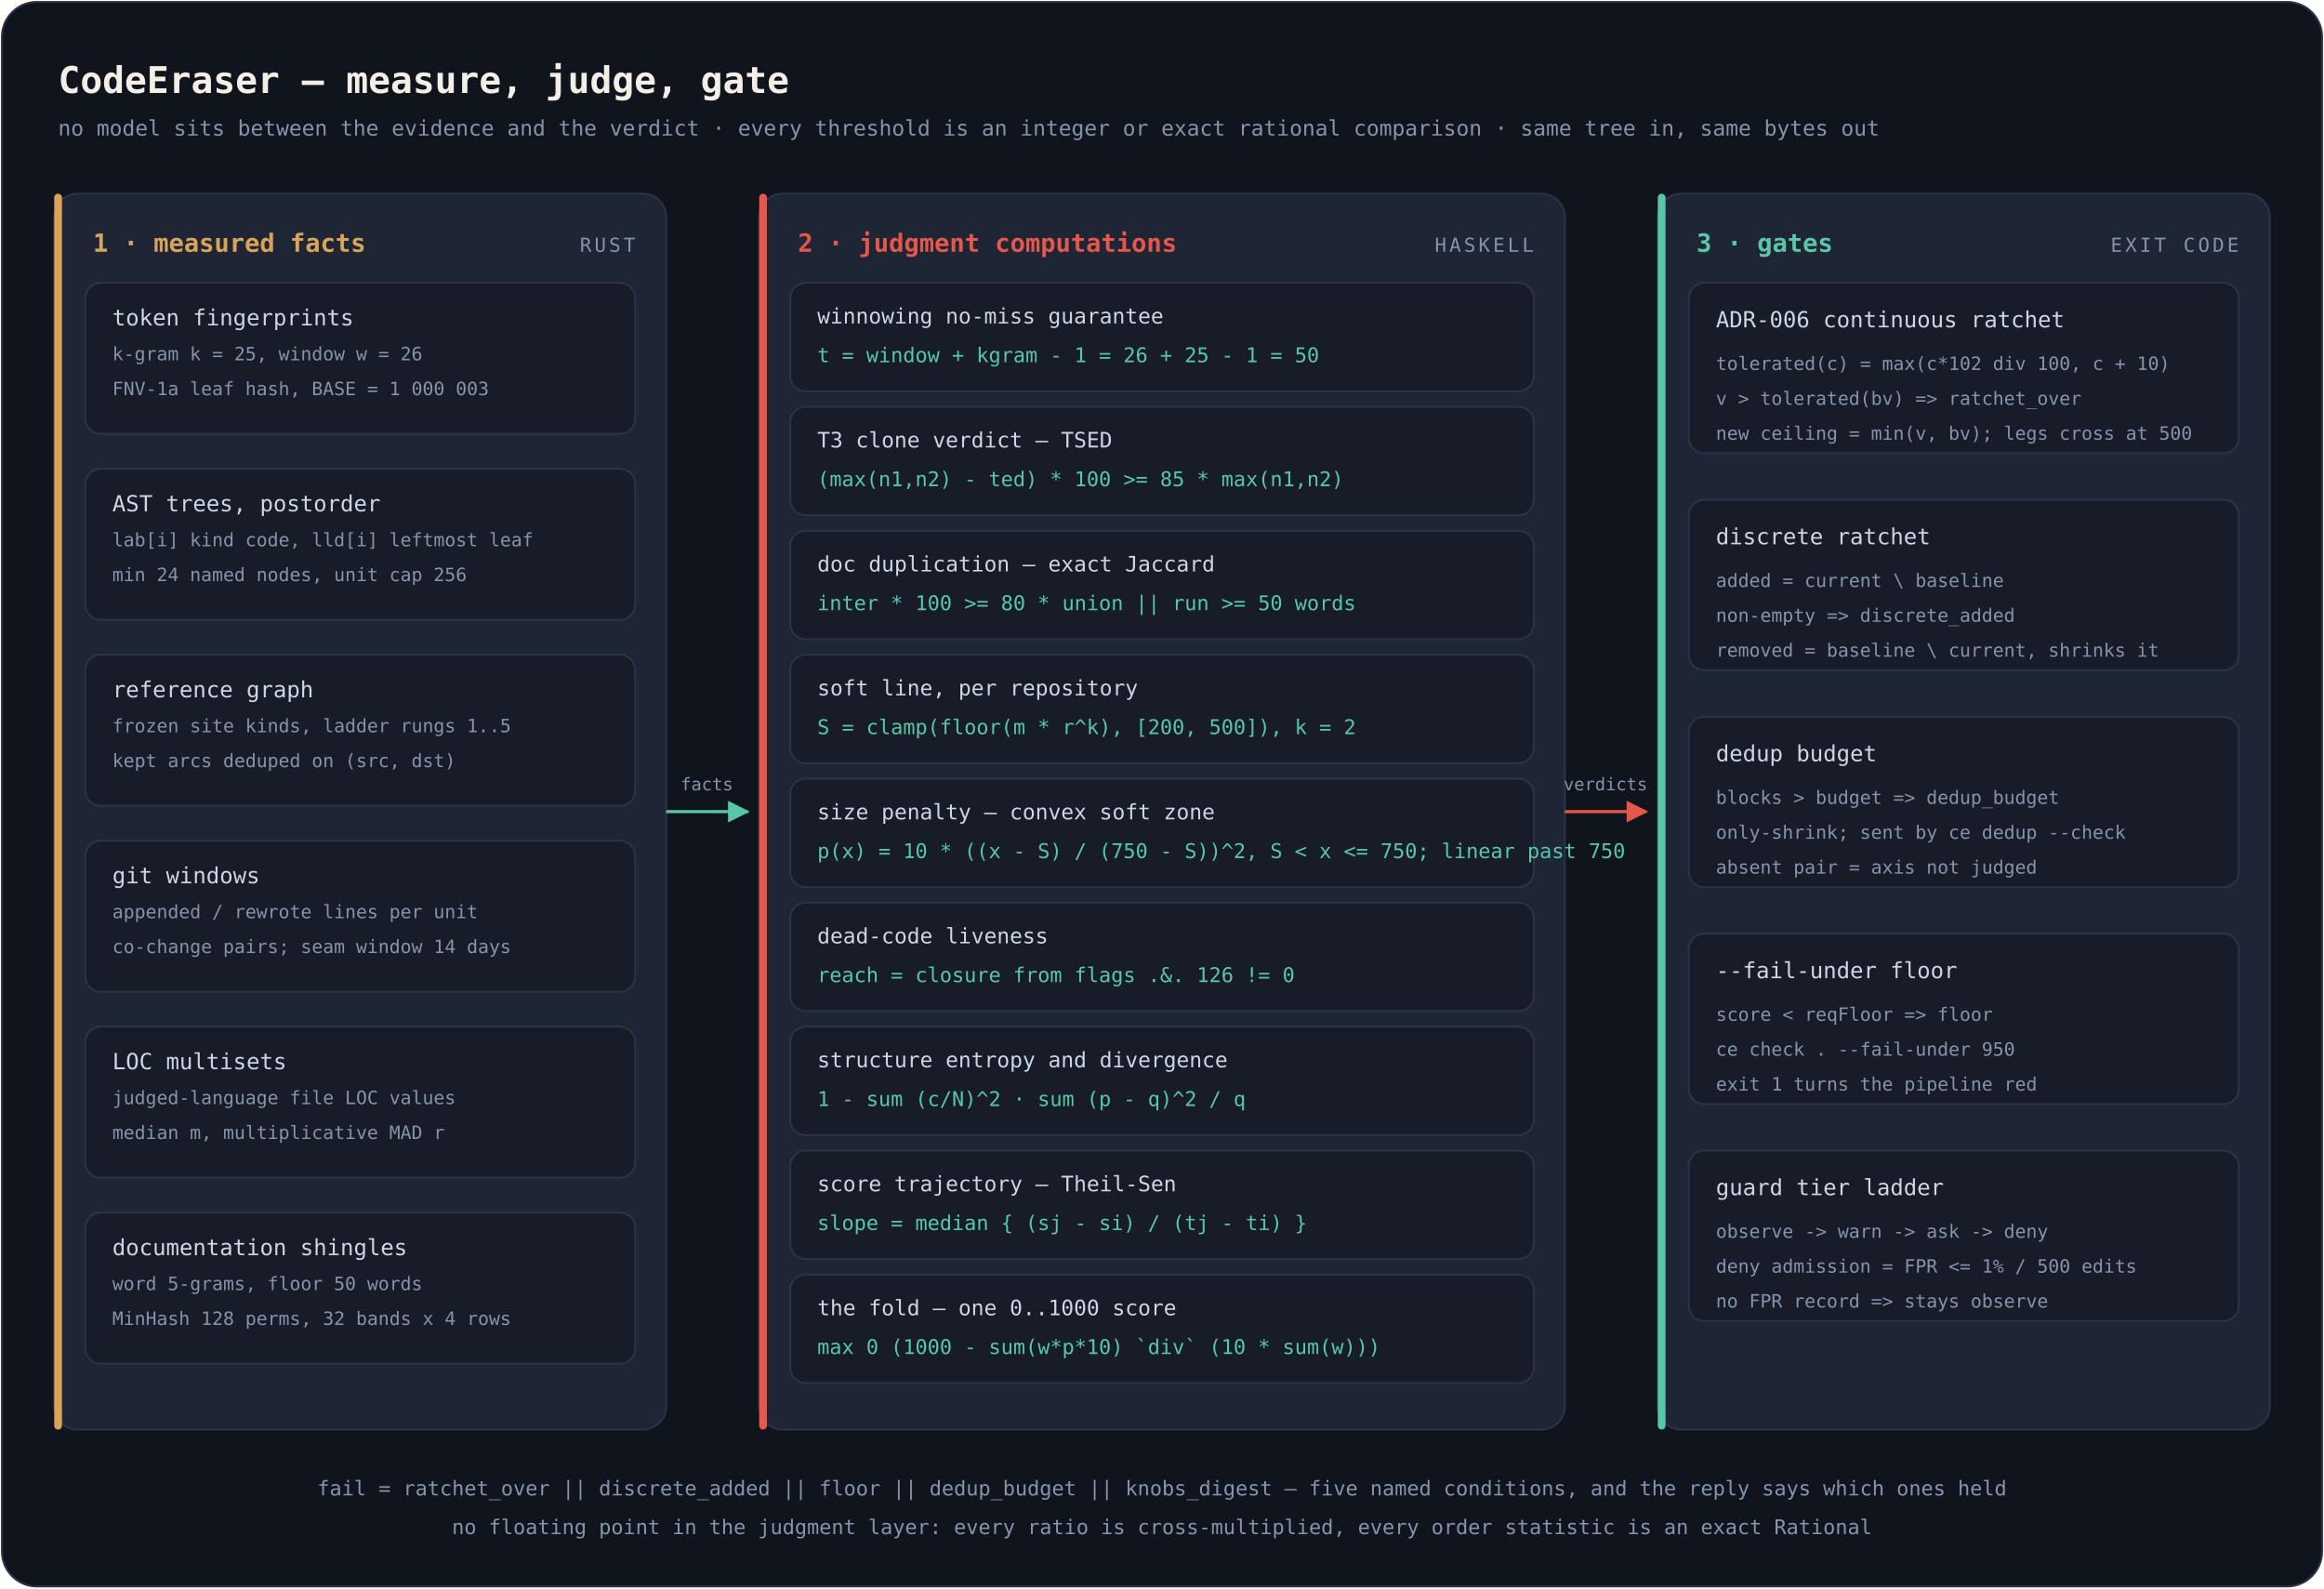
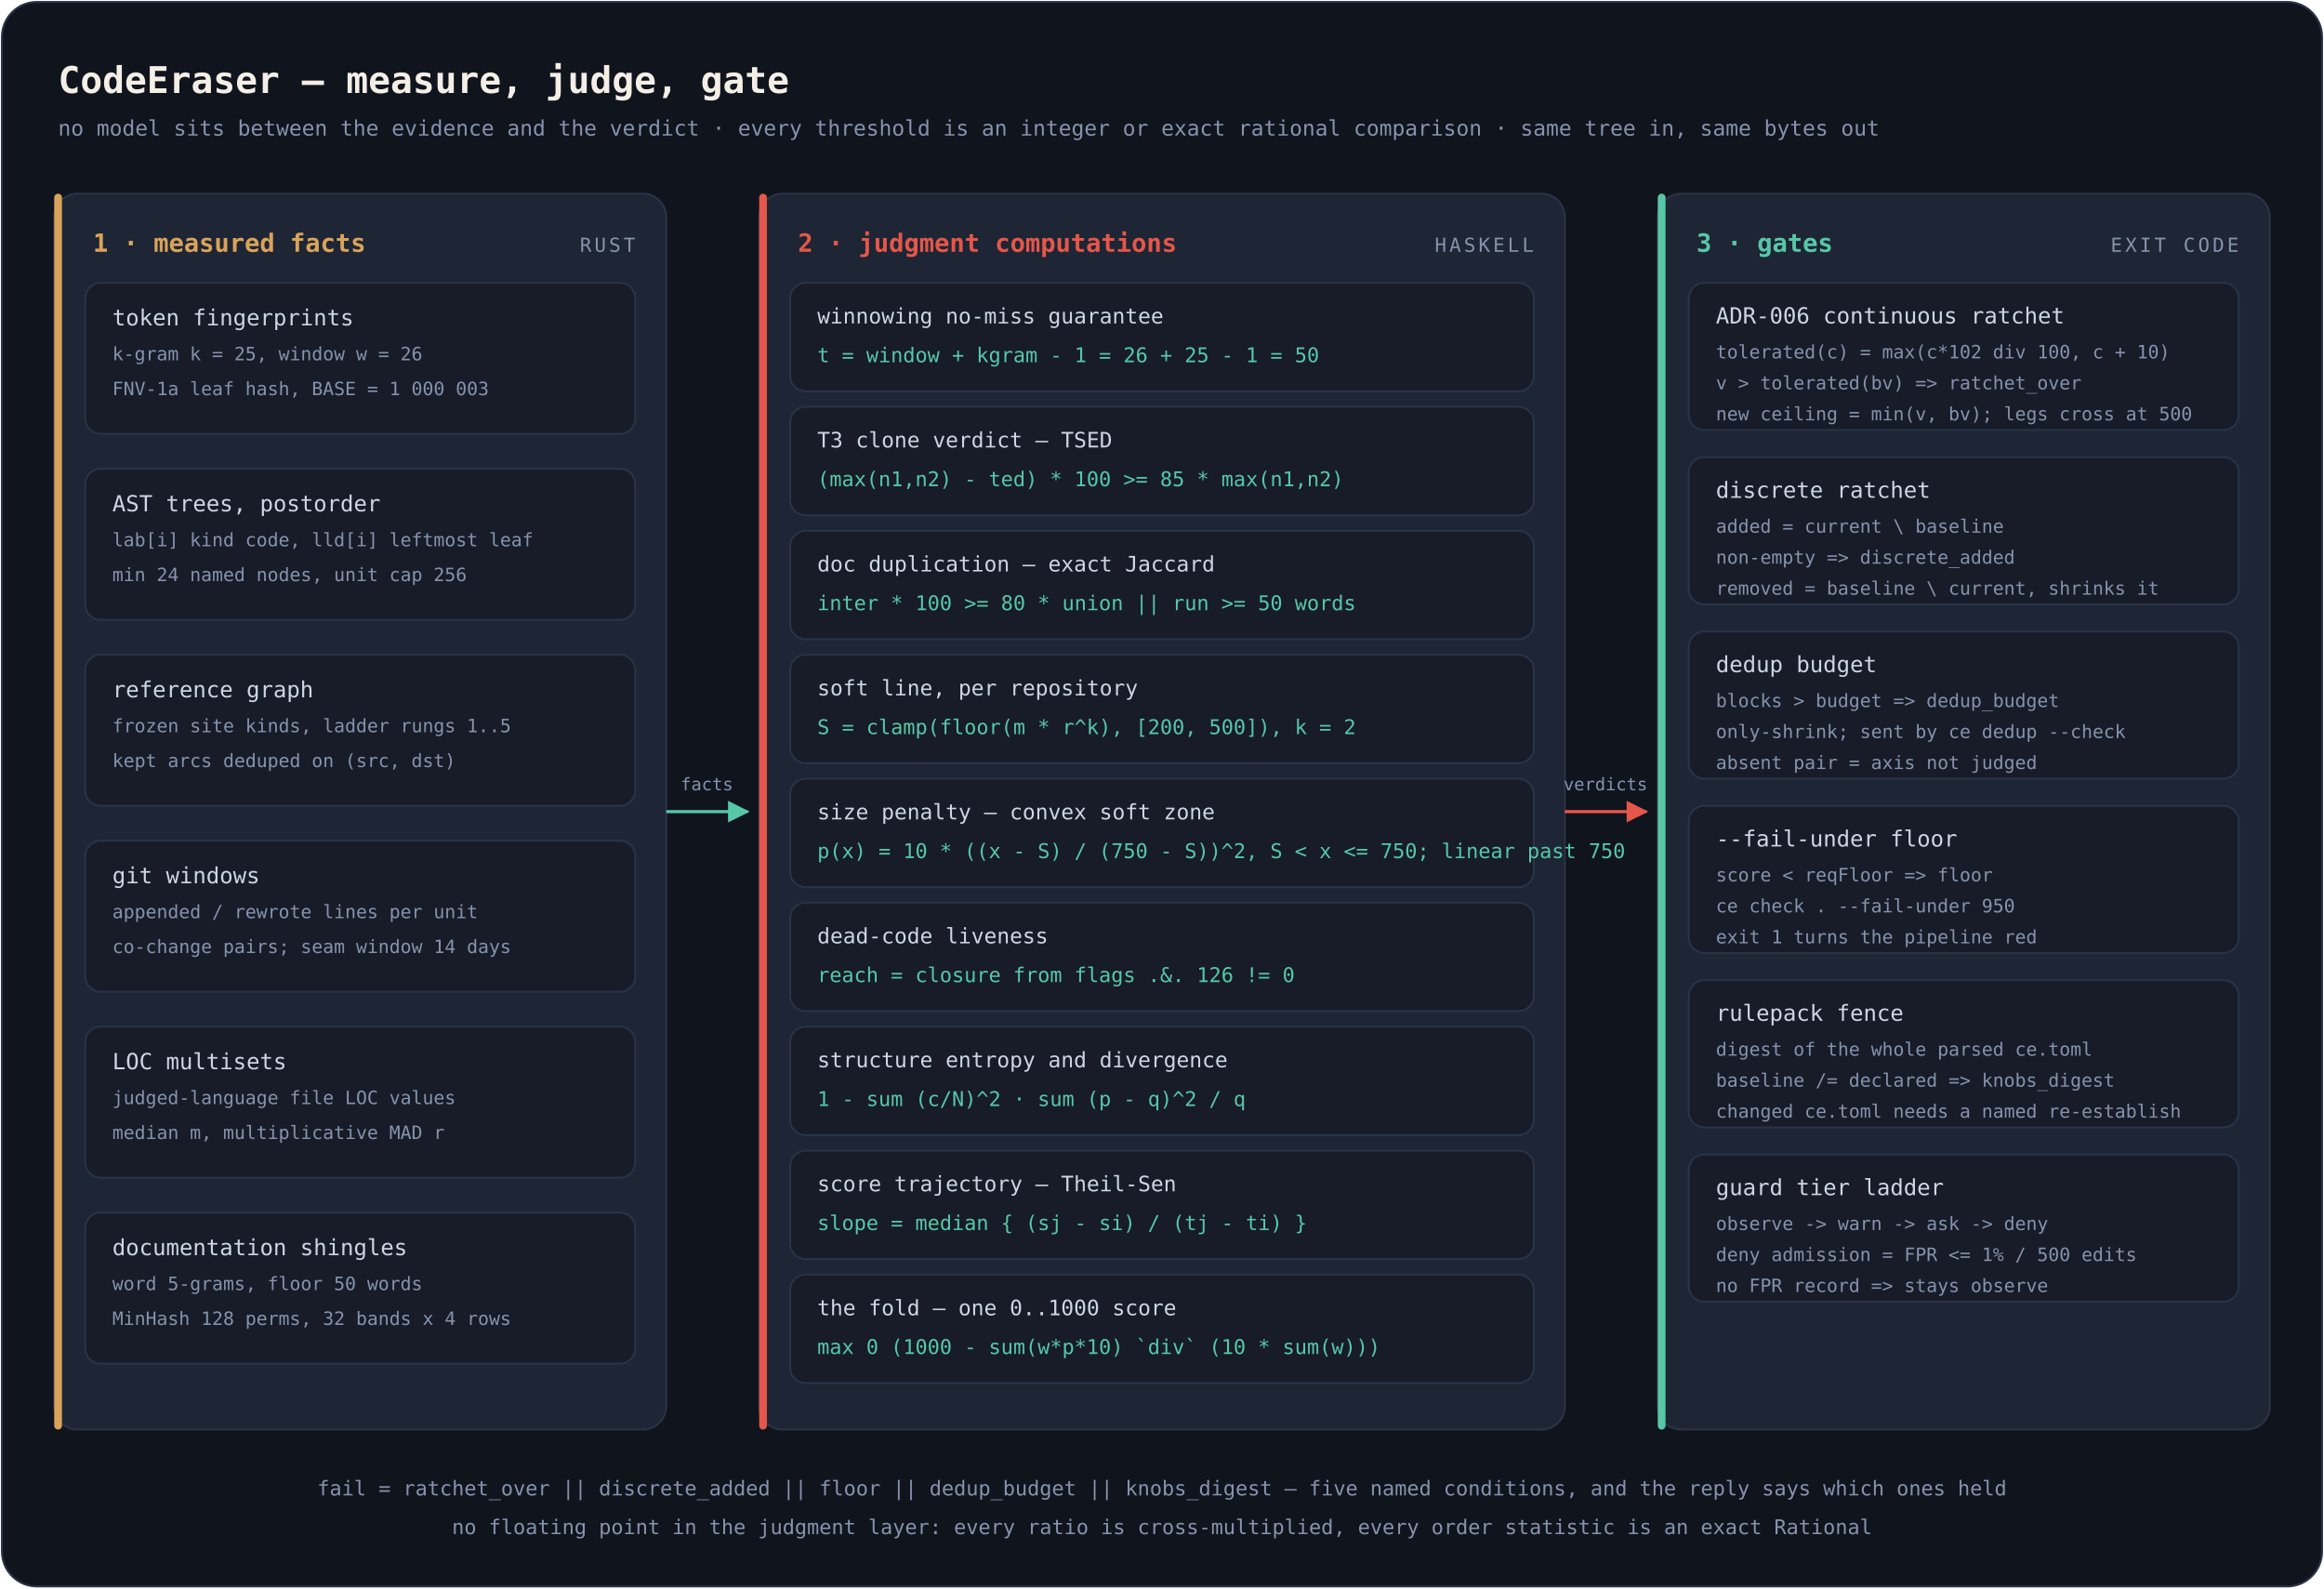
- <svg xmlns="http://www.w3.org/2000/svg" viewBox="0 0 1200 820" role="img" aria-label="CodeEraser methodology: lane one measures facts (token fingerprints k=25 w=26, AST trees, reference graph, git windows, LOC multisets, doc shingles), lane two judges them with exact integer and rational formulas (winnowing guarantee t=50, TSED 85/100, Jaccard 80/100, soft line S=clamp(median times r^k,[200,500]), the convex soft-zone penalty, liveness closure, chi-squared divergence, the Theil-Sen median of pairwise slopes, the score fold), lane three gates on the ratchet, the dedup budget, the fail-under floor and the FPR tier ladder">
+ <svg xmlns="http://www.w3.org/2000/svg" viewBox="0 0 1200 820" role="img" aria-label="CodeEraser methodology: lane one measures facts (token fingerprints k=25 w=26, AST trees, reference graph, git windows, LOC multisets, doc shingles), lane two judges them with exact integer and rational formulas (winnowing guarantee t=50, TSED 85/100, Jaccard 80/100, soft line S=clamp(median times r^k,[200,500]), the convex soft-zone penalty, liveness closure, chi-squared divergence, the Theil-Sen median of pairwise slopes, the score fold), lane three gates on the ratchet, the dedup budget, the fail-under floor, the rulepack fence (knobs digest over the whole parsed ce.toml) and the FPR tier ladder">
  <defs>
    <marker id="m-teal" viewBox="0 0 10 10" refX="9" refY="5" markerWidth="7" markerHeight="7" orient="auto-start-reverse">
      <path d="M0 0 L10 5 L0 10 z" fill="#57c7a8" />
    </marker>
    <marker id="m-verm" viewBox="0 0 10 10" refX="9" refY="5" markerWidth="7" markerHeight="7" orient="auto-start-reverse">
      <path d="M0 0 L10 5 L0 10 z" fill="#e4574a" />
    </marker>
  </defs>
  <rect x="1" y="1" width="1198" height="818" rx="18" fill="#10141d" stroke="#2a3347" />
  <g font-family="ui-monospace, 'Cascadia Mono', Consolas, 'SF Mono', monospace">
    <text x="30" y="48" font-size="19" font-weight="600" fill="#f4efe6">CodeEraser — measure, judge, gate</text>
    <text x="30" y="70" font-size="11" fill="#8593ad">no model sits between the evidence and the verdict · every threshold is an integer or exact rational comparison · same tree in, same bytes out</text>
    <g>
      <rect x="28" y="100" width="316" height="638" rx="12" fill="#1e2534" stroke="#2a3347" />
      <rect x="28" y="100" width="4" height="638" rx="2" fill="#d9a35b" />
      <text x="48" y="130" font-size="13" font-weight="600" fill="#d9a35b">1 · measured facts</text>
      <text x="328" y="130" font-size="10" letter-spacing="1.5" fill="#8593ad" text-anchor="end">RUST</text>
      <g fill="#171c28" stroke="#2a3347">
        <rect x="44" y="146" width="284" height="78" rx="8" />
        <rect x="44" y="242" width="284" height="78" rx="8" />
        <rect x="44" y="338" width="284" height="78" rx="8" />
        <rect x="44" y="434" width="284" height="78" rx="8" />
        <rect x="44" y="530" width="284" height="78" rx="8" />
        <rect x="44" y="626" width="284" height="78" rx="8" />
      </g>
      <g font-size="11.5" fill="#cdd6e4">
        <text x="58" y="168">token fingerprints</text>
        <text x="58" y="264">AST trees, postorder</text>
        <text x="58" y="360">reference graph</text>
        <text x="58" y="456">git windows</text>
        <text x="58" y="552">LOC multisets</text>
        <text x="58" y="648">documentation shingles</text>
      </g>
      <g font-size="9.5" fill="#8593ad">
        <text x="58" y="186">k-gram k = 25, window w = 26</text>
        <text x="58" y="204">FNV-1a leaf hash, BASE = 1 000 003</text>
        <text x="58" y="282">lab[i] kind code, lld[i] leftmost leaf</text>
        <text x="58" y="300">min 24 named nodes, unit cap 256</text>
        <text x="58" y="378">frozen site kinds, ladder rungs 1..5</text>
        <text x="58" y="396">kept arcs deduped on (src, dst)</text>
        <text x="58" y="474">appended / rewrote lines per unit</text>
        <text x="58" y="492">co-change pairs; seam window 14 days</text>
        <text x="58" y="570">judged-language file LOC values</text>
        <text x="58" y="588">median m, multiplicative MAD r</text>
        <text x="58" y="666">word 5-grams, floor 50 words</text>
        <text x="58" y="684">MinHash 128 perms, 32 bands x 4 rows</text>
      </g>
    </g>
    <g>
      <rect x="392" y="100" width="416" height="638" rx="12" fill="#1e2534" stroke="#2a3347" />
      <rect x="392" y="100" width="4" height="638" rx="2" fill="#e4574a" />
      <text x="412" y="130" font-size="13" font-weight="600" fill="#e4574a">2 · judgment computations</text>
      <text x="792" y="130" font-size="10" letter-spacing="1.5" fill="#8593ad" text-anchor="end">HASKELL</text>
      <g fill="#171c28" stroke="#2a3347">
        <rect x="408" y="146" width="384" height="56" rx="8" />
        <rect x="408" y="210" width="384" height="56" rx="8" />
        <rect x="408" y="274" width="384" height="56" rx="8" />
        <rect x="408" y="338" width="384" height="56" rx="8" />
        <rect x="408" y="402" width="384" height="56" rx="8" />
        <rect x="408" y="466" width="384" height="56" rx="8" />
        <rect x="408" y="530" width="384" height="56" rx="8" />
        <rect x="408" y="594" width="384" height="56" rx="8" />
        <rect x="408" y="658" width="384" height="56" rx="8" />
      </g>
      <g font-size="11" fill="#cdd6e4">
        <text x="422" y="167">winnowing no-miss guarantee</text>
        <text x="422" y="231">T3 clone verdict — TSED</text>
        <text x="422" y="295">doc duplication — exact Jaccard</text>
        <text x="422" y="359">soft line, per repository</text>
        <text x="422" y="423">size penalty — convex soft zone</text>
        <text x="422" y="487">dead-code liveness</text>
        <text x="422" y="551">structure entropy and divergence</text>
        <text x="422" y="615">score trajectory — Theil-Sen</text>
        <text x="422" y="679">the fold — one 0..1000 score</text>
      </g>
      <g font-size="10.5" fill="#57c7a8">
        <text x="422" y="187">t = window + kgram - 1 = 26 + 25 - 1 = 50</text>
        <text x="422" y="251">(max(n1,n2) - ted) * 100 &gt;= 85 * max(n1,n2)</text>
        <text x="422" y="315">inter * 100 &gt;= 80 * union  ||  run &gt;= 50 words</text>
        <text x="422" y="379">S = clamp(floor(m * r^k), [200, 500]),  k = 2</text>
        <text x="422" y="443">p(x) = 10 * ((x - S) / (750 - S))^2,  S &lt; x &lt;= 750; linear past 750</text>
        <text x="422" y="507">reach = closure from flags .&amp;. 126 != 0</text>
        <text x="422" y="571">1 - sum (c/N)^2   ·   sum (p - q)^2 / q</text>
        <text x="422" y="635">slope = median { (sj - si) / (tj - ti) }</text>
        <text x="422" y="699">max 0 (1000 - sum(w*p*10) `div` (10 * sum(w)))</text>
      </g>
    </g>
    <g>
      <rect x="856" y="100" width="316" height="638" rx="12" fill="#1e2534" stroke="#2a3347" />
      <rect x="856" y="100" width="4" height="638" rx="2" fill="#57c7a8" />
      <text x="876" y="130" font-size="13" font-weight="600" fill="#57c7a8">3 · gates</text>
      <text x="1156" y="130" font-size="10" letter-spacing="1.5" fill="#8593ad" text-anchor="end">EXIT CODE</text>
      <g fill="#171c28" stroke="#2a3347">
-         <rect x="872" y="146" width="284" height="88" rx="8" />
-         <rect x="872" y="258" width="284" height="88" rx="8" />
-         <rect x="872" y="370" width="284" height="88" rx="8" />
-         <rect x="872" y="482" width="284" height="88" rx="8" />
-         <rect x="872" y="594" width="284" height="88" rx="8" />
+         <rect x="872" y="146" width="284" height="76" rx="8" />
+         <rect x="872" y="236" width="284" height="76" rx="8" />
+         <rect x="872" y="326" width="284" height="76" rx="8" />
+         <rect x="872" y="416" width="284" height="76" rx="8" />
+         <rect x="872" y="506" width="284" height="76" rx="8" />
+         <rect x="872" y="596" width="284" height="76" rx="8" />
      </g>
      <g font-size="11.5" fill="#cdd6e4">
-         <text x="886" y="169">ADR-006 continuous ratchet</text>
-         <text x="886" y="281">discrete ratchet</text>
-         <text x="886" y="393">dedup budget</text>
-         <text x="886" y="505">--fail-under floor</text>
+         <text x="886" y="167">ADR-006 continuous ratchet</text>
+         <text x="886" y="257">discrete ratchet</text>
+         <text x="886" y="347">dedup budget</text>
+         <text x="886" y="437">--fail-under floor</text>
+         <text x="886" y="527">rulepack fence</text>
        <text x="886" y="617">guard tier ladder</text>
      </g>
      <g font-size="9.5" fill="#8593ad">
-         <text x="886" y="191">tolerated(c) = max(c*102 div 100, c + 10)</text>
-         <text x="886" y="209">v &gt; tolerated(bv)  =&gt;  ratchet_over</text>
-         <text x="886" y="227">new ceiling = min(v, bv); legs cross at 500</text>
-         <text x="886" y="303">added = current \ baseline</text>
-         <text x="886" y="321">non-empty  =&gt;  discrete_added</text>
-         <text x="886" y="339">removed = baseline \ current, shrinks it</text>
-         <text x="886" y="415">blocks &gt; budget  =&gt;  dedup_budget</text>
-         <text x="886" y="433">only-shrink; sent by ce dedup --check</text>
-         <text x="886" y="451">absent pair = axis not judged</text>
-         <text x="886" y="527">score &lt; reqFloor  =&gt;  floor</text>
-         <text x="886" y="545">ce check . --fail-under 950</text>
-         <text x="886" y="563">exit 1 turns the pipeline red</text>
-         <text x="886" y="639">observe -&gt; warn -&gt; ask -&gt; deny</text>
-         <text x="886" y="657">deny admission = FPR &lt;= 1% / 500 edits</text>
-         <text x="886" y="675">no FPR record  =&gt;  stays observe</text>
+         <text x="886" y="185">tolerated(c) = max(c*102 div 100, c + 10)</text>
+         <text x="886" y="201">v &gt; tolerated(bv)  =&gt;  ratchet_over</text>
+         <text x="886" y="217">new ceiling = min(v, bv); legs cross at 500</text>
+         <text x="886" y="275">added = current \ baseline</text>
+         <text x="886" y="291">non-empty  =&gt;  discrete_added</text>
+         <text x="886" y="307">removed = baseline \ current, shrinks it</text>
+         <text x="886" y="365">blocks &gt; budget  =&gt;  dedup_budget</text>
+         <text x="886" y="381">only-shrink; sent by ce dedup --check</text>
+         <text x="886" y="397">absent pair = axis not judged</text>
+         <text x="886" y="455">score &lt; reqFloor  =&gt;  floor</text>
+         <text x="886" y="471">ce check . --fail-under 950</text>
+         <text x="886" y="487">exit 1 turns the pipeline red</text>
+         <text x="886" y="545">digest of the whole parsed ce.toml</text>
+         <text x="886" y="561">baseline /= declared  =&gt;  knobs_digest</text>
+         <text x="886" y="577">changed ce.toml needs a named re-establish</text>
+         <text x="886" y="635">observe -&gt; warn -&gt; ask -&gt; deny</text>
+         <text x="886" y="651">deny admission = FPR &lt;= 1% / 500 edits</text>
+         <text x="886" y="667">no FPR record  =&gt;  stays observe</text>
      </g>
    </g>
    <g stroke-width="1.6" fill="none">
      <path d="M344 419 H386" stroke="#57c7a8" marker-end="url(#m-teal)" />
      <path d="M808 419 H850" stroke="#e4574a" marker-end="url(#m-verm)" />
    </g>
    <text x="365" y="408" font-size="9" fill="#8593ad" text-anchor="middle">facts</text>
    <text x="829" y="408" font-size="9" fill="#8593ad" text-anchor="middle">verdicts</text>
    <text x="600" y="772" font-size="10.5" fill="#8593ad" text-anchor="middle">fail = ratchet_over || discrete_added || floor || dedup_budget || knobs_digest — five named conditions, and the reply says which ones held</text>
    <text x="600" y="792" font-size="10.5" fill="#8593ad" text-anchor="middle">no floating point in the judgment layer: every ratio is cross-multiplied, every order statistic is an exact Rational</text>
  </g>
</svg>
